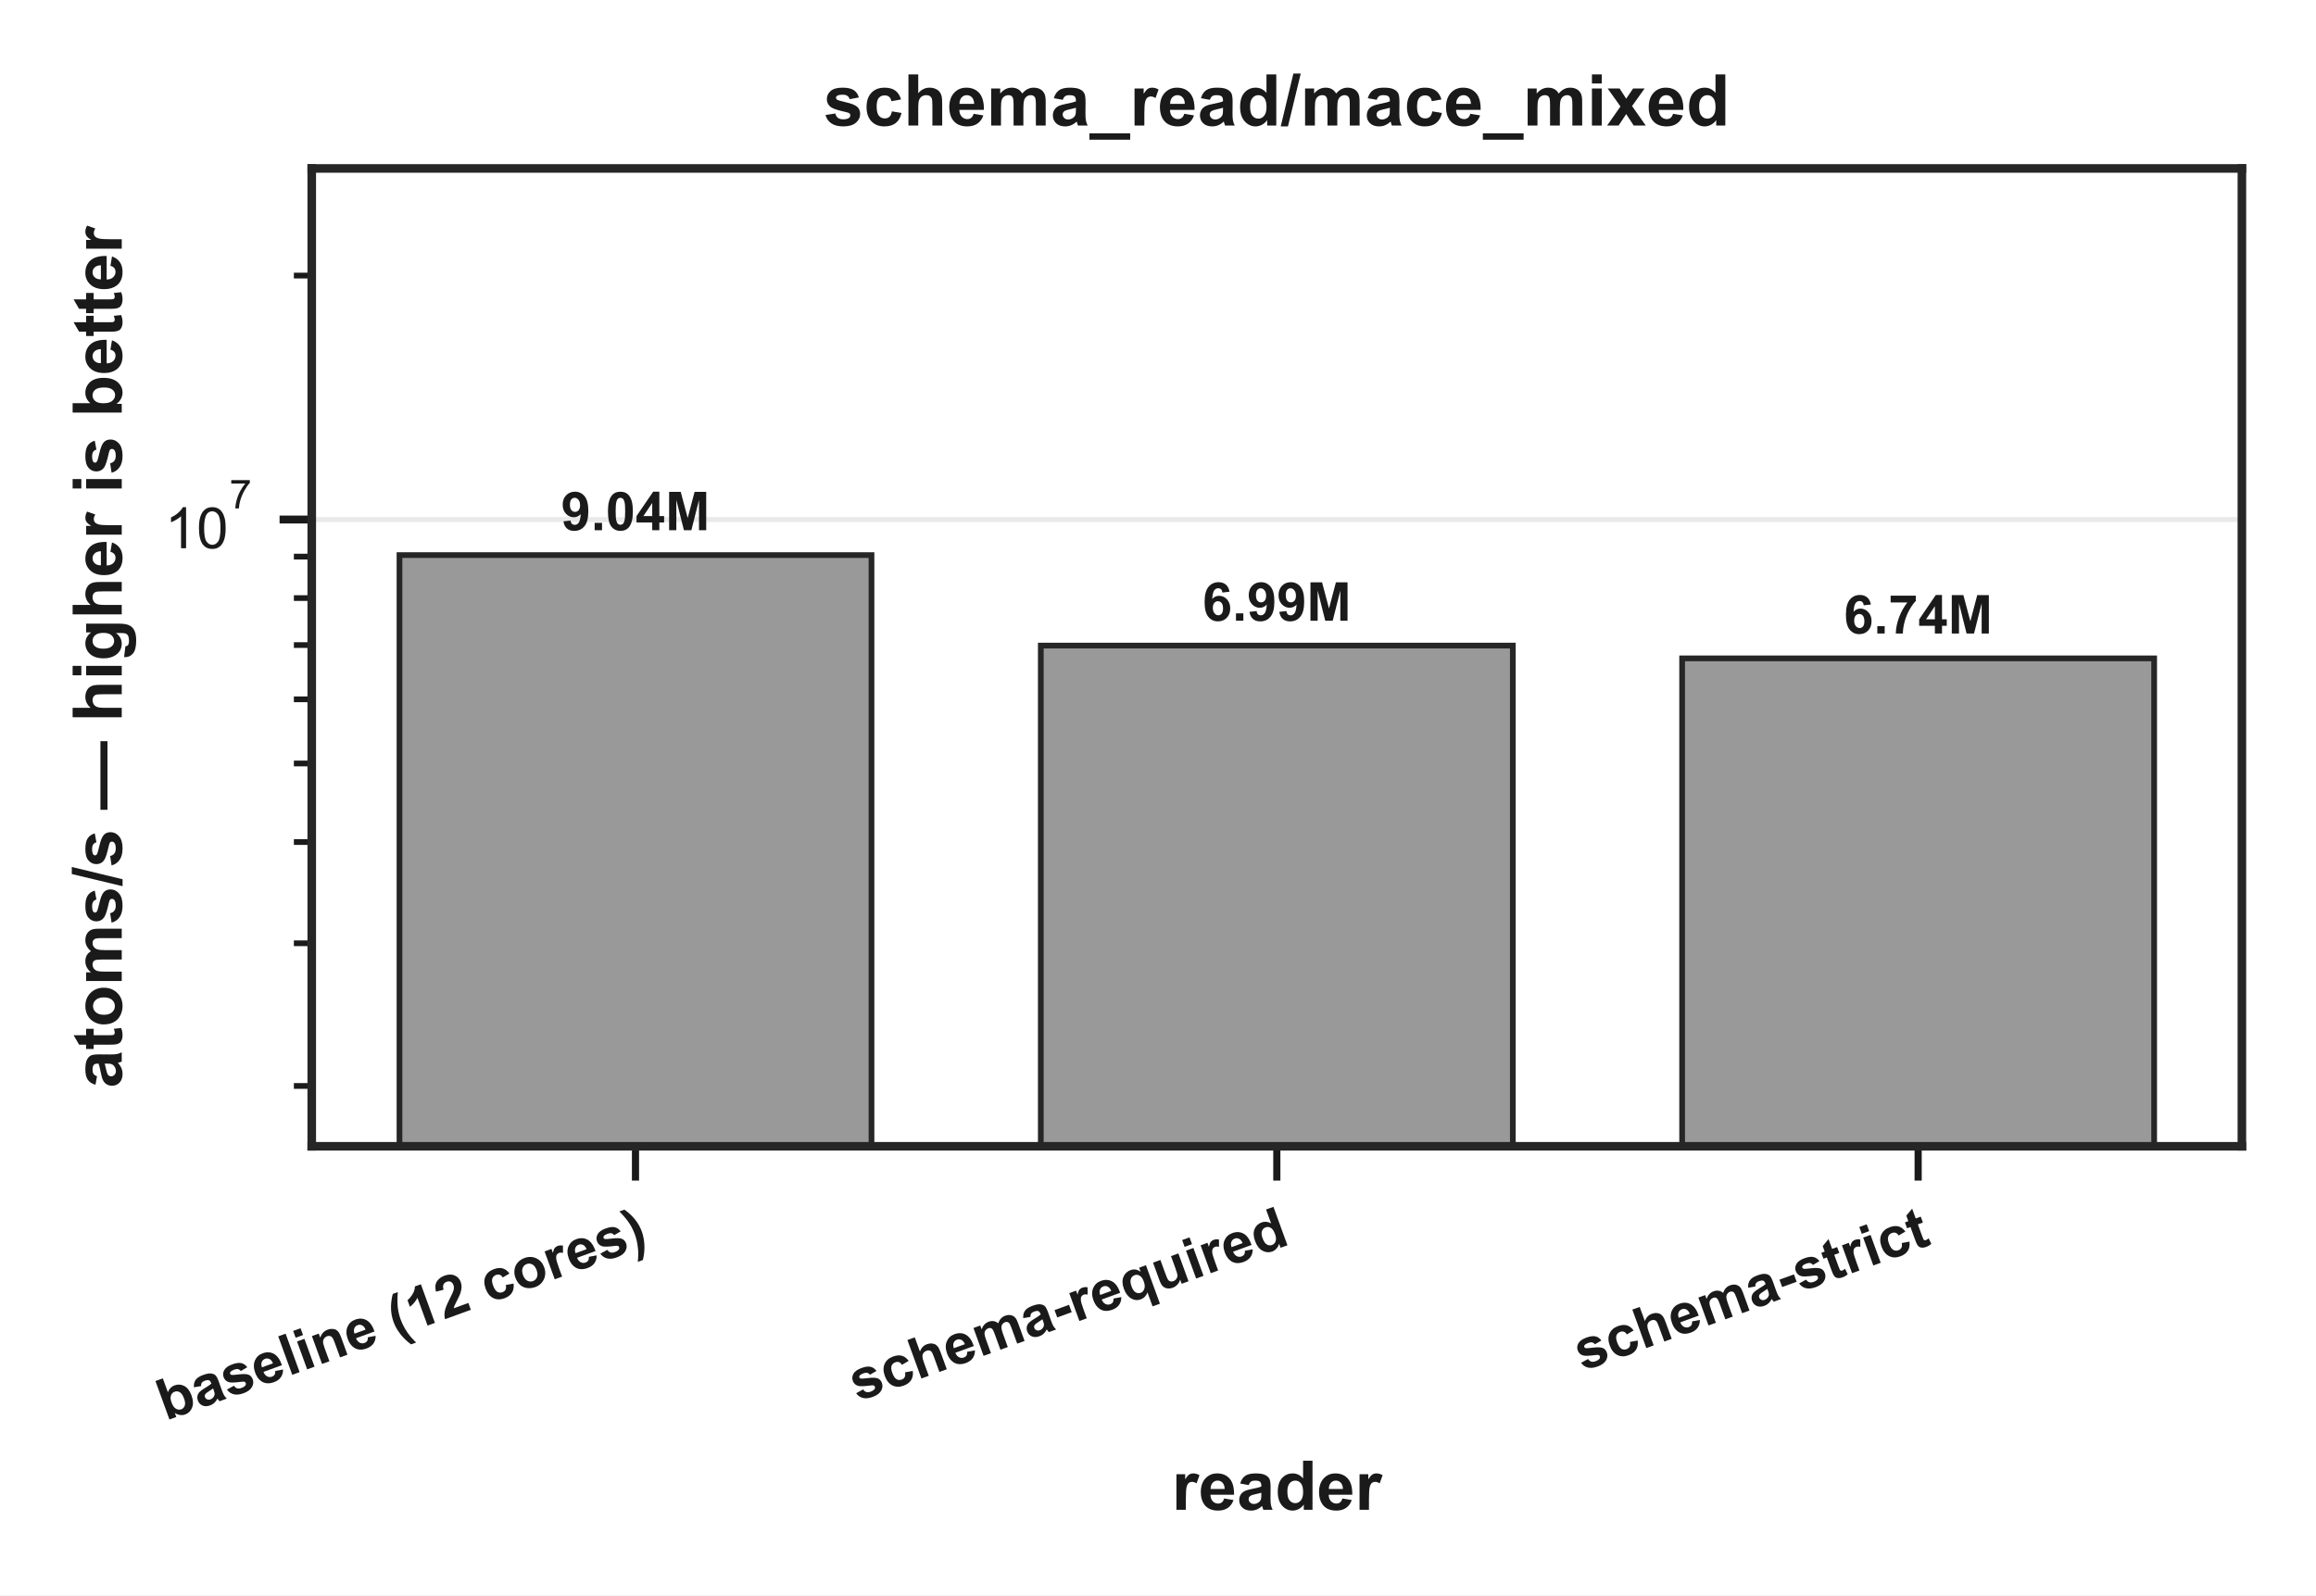
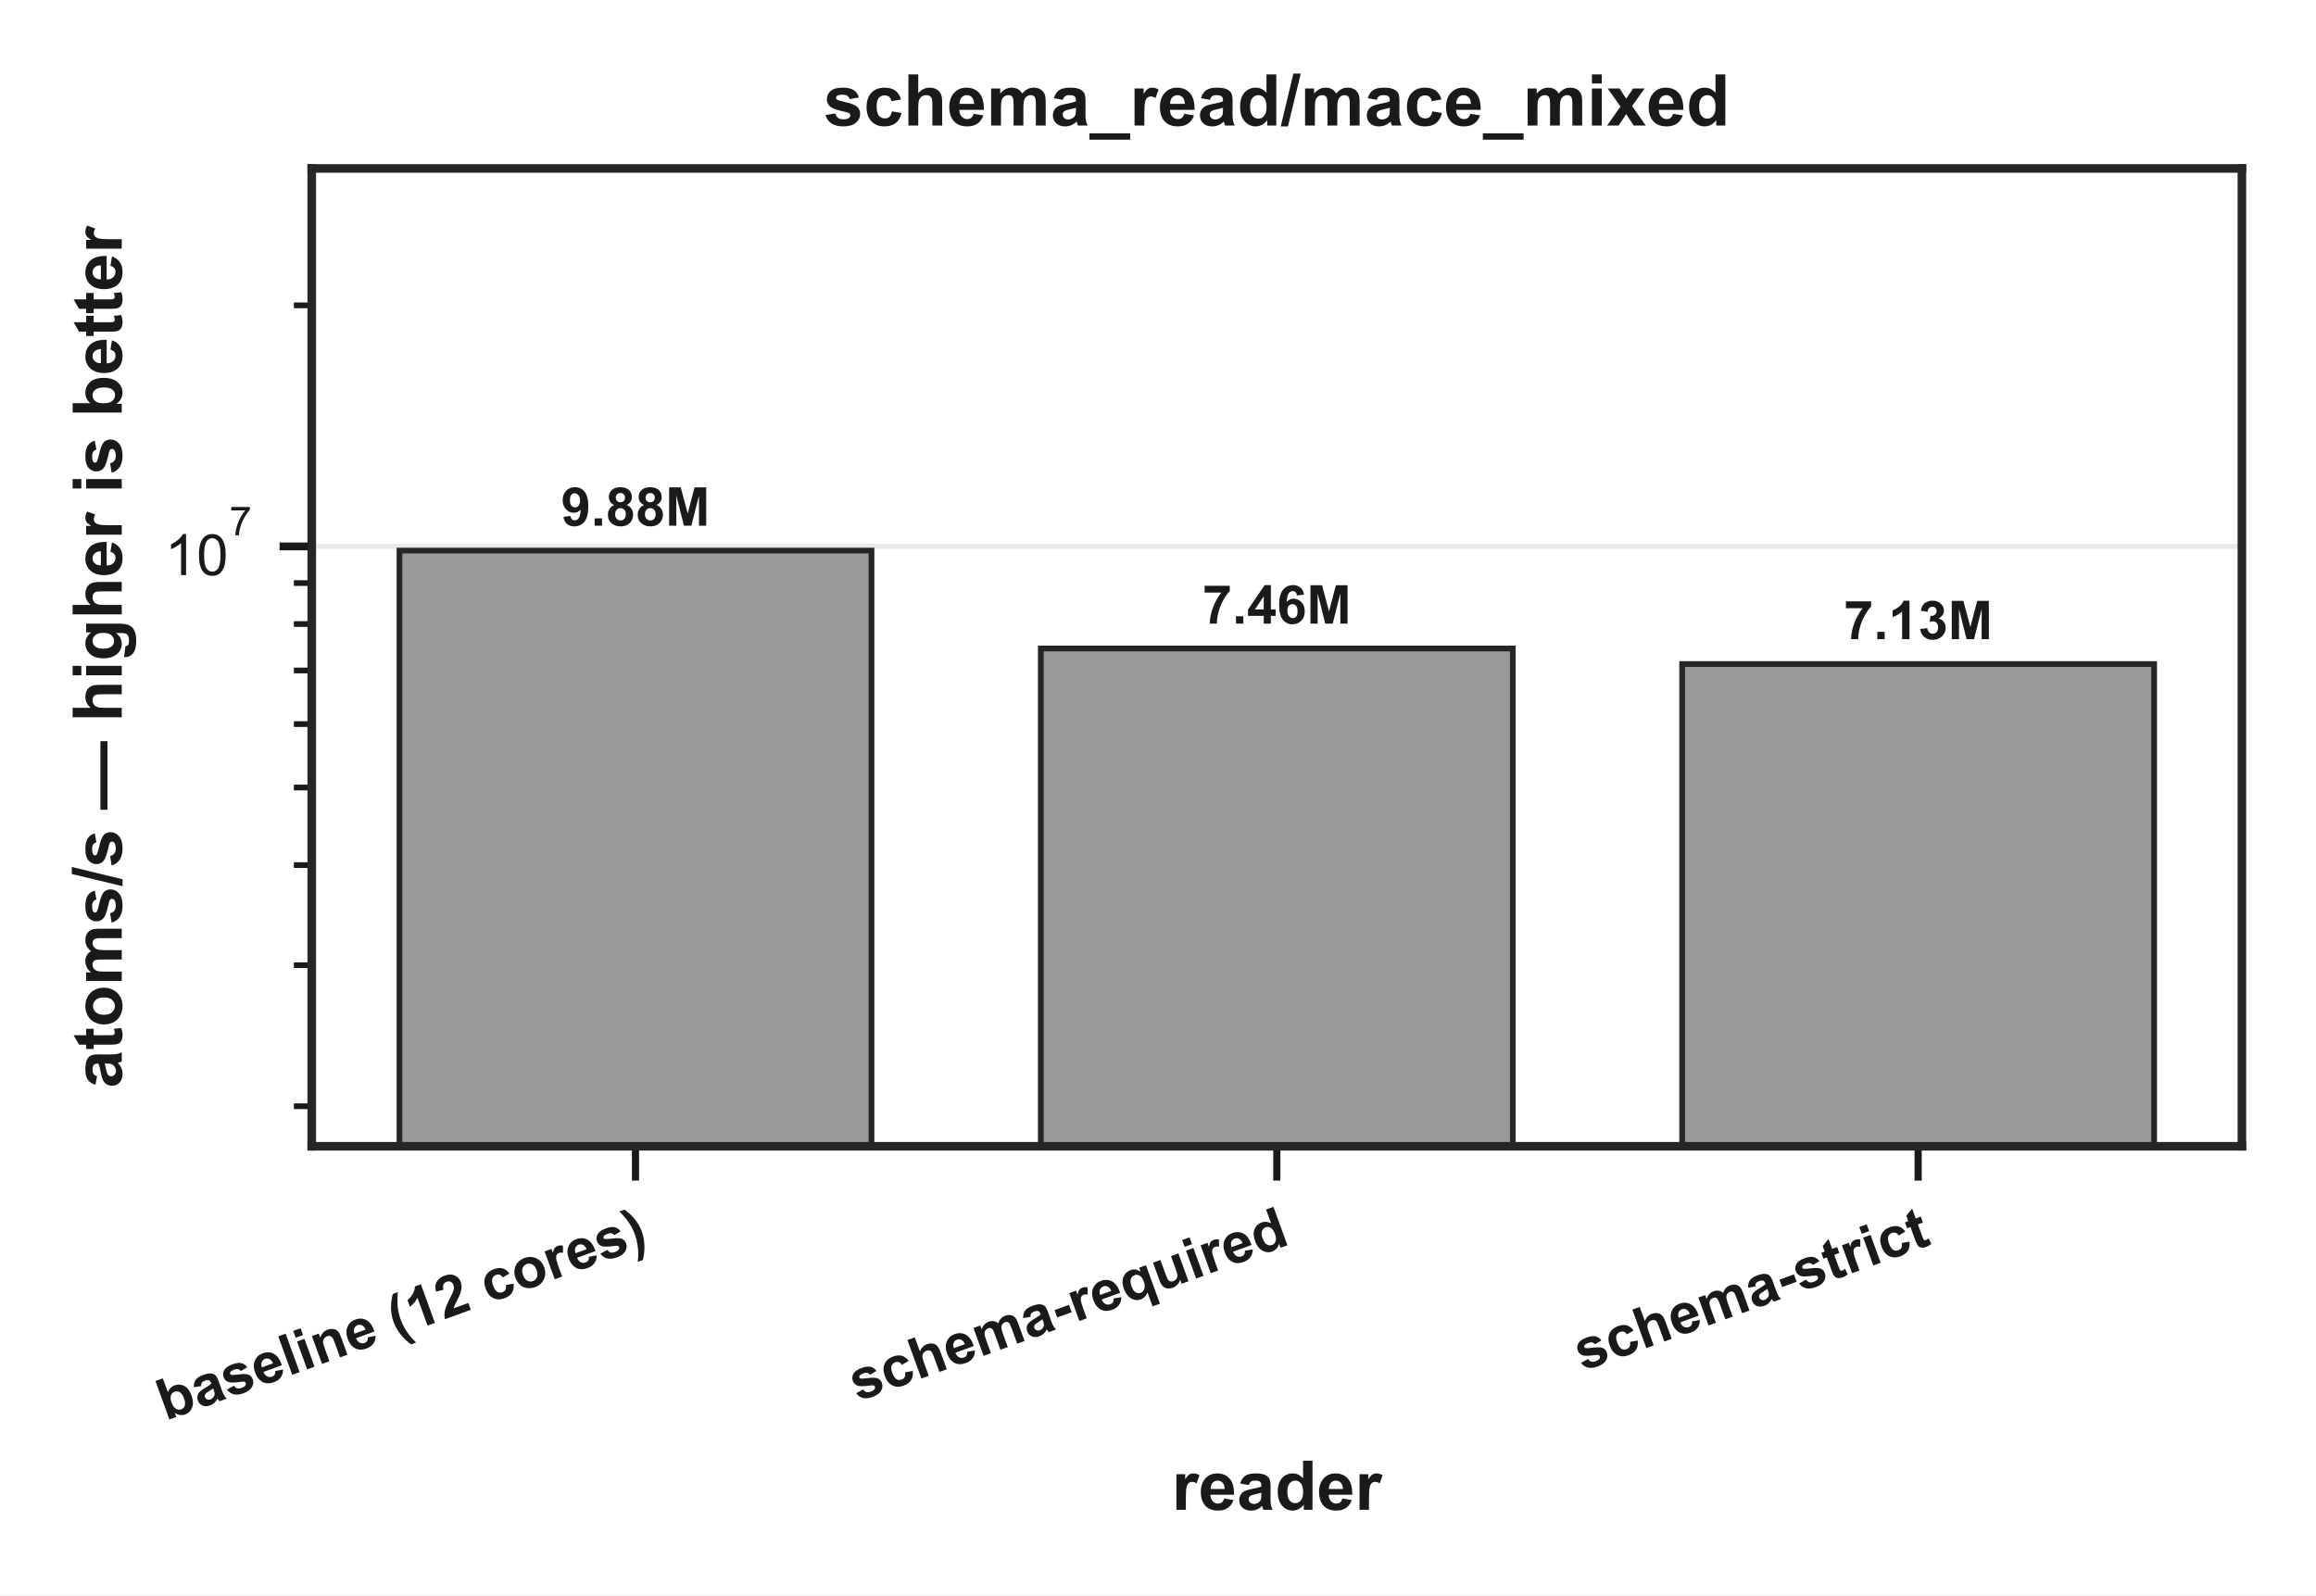
<svg xmlns="http://www.w3.org/2000/svg" xmlns:xlink="http://www.w3.org/1999/xlink" width="324pt" height="223.2pt" viewBox="0 0 324 223.2" version="1.1">
  <defs>
    <style type="text/css">*{stroke-linejoin: round; stroke-linecap: butt}</style>
  </defs>
  <g id="figure_1">
    <g id="patch_1">
      <path d="M 0 223.2 L 324 223.2 L 324 0 L 0 0 z " style="fill: #ffffff" />
    </g>
    <g id="axes_1">
      <g id="patch_2">
        <path d="M 43.612 160.378 L 313.632 160.378 L 313.632 23.568 L 43.612 23.568 z " style="fill: #ffffff" />
      </g>
      <g id="matplotlib.axis_1">
        <g id="xtick_1">
          <g id="line2d_1">
            <defs>
-               <path id="mc2282d5026" d="M 0 0 L 0 4.8 " style="stroke: #1a1a1a" />
+               <path id="m17669b875b" d="M 0 0 L 0 4.8 " style="stroke: #1a1a1a" />
            </defs>
            <g>
-               <use xlink:href="#mc2282d5026" x="88.902" y="160.378" style="fill: #1a1a1a; stroke: #1a1a1a" />
+               <use xlink:href="#m17669b875b" x="88.902" y="160.378" style="fill: #1a1a1a; stroke: #1a1a1a" />
            </g>
          </g>
          <g id="text_1">
            <g style="fill: #1a1a1a" transform="translate(23.20935 198.7855) rotate(-20) scale(0.08 -0.08)">
              <defs>
                <path id="Arial-BoldMT-62" d="M 422 0 L 422 4581 L 1300 4581 L 1300 2931 Q 1706 3394 2263 3394 Q 2869 3394 3266 2955 Q 3663 2516 3663 1694 Q 3663 844 3258 384 Q 2853 -75 2275 -75 Q 1991 -75 1714 67 Q 1438 209 1238 488 L 1238 0 L 422 0 z M 1294 1731 Q 1294 1216 1456 969 Q 1684 619 2063 619 Q 2353 619 2558 867 Q 2763 1116 2763 1650 Q 2763 2219 2556 2470 Q 2350 2722 2028 2722 Q 1713 2722 1503 2476 Q 1294 2231 1294 1731 z " transform="scale(0.015625)" />
                <path id="Arial-BoldMT-61" d="M 1116 2306 L 319 2450 Q 453 2931 781 3162 Q 1109 3394 1756 3394 Q 2344 3394 2631 3255 Q 2919 3116 3036 2902 Q 3153 2688 3153 2116 L 3144 1091 Q 3144 653 3186 445 Q 3228 238 3344 0 L 2475 0 Q 2441 88 2391 259 Q 2369 338 2359 363 Q 2134 144 1878 34 Q 1622 -75 1331 -75 Q 819 -75 523 203 Q 228 481 228 906 Q 228 1188 362 1408 Q 497 1628 739 1745 Q 981 1863 1438 1950 Q 2053 2066 2291 2166 L 2291 2253 Q 2291 2506 2166 2614 Q 2041 2722 1694 2722 Q 1459 2722 1328 2630 Q 1197 2538 1116 2306 z M 2291 1594 Q 2122 1538 1756 1459 Q 1391 1381 1278 1306 Q 1106 1184 1106 997 Q 1106 813 1243 678 Q 1381 544 1594 544 Q 1831 544 2047 700 Q 2206 819 2256 991 Q 2291 1103 2291 1419 L 2291 1594 z " transform="scale(0.015625)" />
                <path id="Arial-BoldMT-73" d="M 150 947 L 1031 1081 Q 1088 825 1259 692 Q 1431 559 1741 559 Q 2081 559 2253 684 Q 2369 772 2369 919 Q 2369 1019 2306 1084 Q 2241 1147 2013 1200 Q 950 1434 666 1628 Q 272 1897 272 2375 Q 272 2806 612 3100 Q 953 3394 1669 3394 Q 2350 3394 2681 3172 Q 3013 2950 3138 2516 L 2309 2363 Q 2256 2556 2107 2659 Q 1959 2763 1684 2763 Q 1338 2763 1188 2666 Q 1088 2597 1088 2488 Q 1088 2394 1175 2328 Q 1294 2241 1995 2081 Q 2697 1922 2975 1691 Q 3250 1456 3250 1038 Q 3250 581 2869 253 Q 2488 -75 1741 -75 Q 1063 -75 667 200 Q 272 475 150 947 z " transform="scale(0.015625)" />
                <path id="Arial-BoldMT-65" d="M 2381 1056 L 3256 909 Q 3088 428 2723 176 Q 2359 -75 1813 -75 Q 947 -75 531 491 Q 203 944 203 1634 Q 203 2459 634 2926 Q 1066 3394 1725 3394 Q 2466 3394 2894 2905 Q 3322 2416 3303 1406 L 1103 1406 Q 1113 1016 1316 798 Q 1519 581 1822 581 Q 2028 581 2168 693 Q 2309 806 2381 1056 z M 2431 1944 Q 2422 2325 2234 2523 Q 2047 2722 1778 2722 Q 1491 2722 1303 2513 Q 1116 2303 1119 1944 L 2431 1944 z " transform="scale(0.015625)" />
                <path id="Arial-BoldMT-6c" d="M 459 0 L 459 4581 L 1338 4581 L 1338 0 L 459 0 z " transform="scale(0.015625)" />
                <path id="Arial-BoldMT-69" d="M 459 3769 L 459 4581 L 1338 4581 L 1338 3769 L 459 3769 z M 459 0 L 459 3319 L 1338 3319 L 1338 0 L 459 0 z " transform="scale(0.015625)" />
                <path id="Arial-BoldMT-6e" d="M 3478 0 L 2600 0 L 2600 1694 Q 2600 2231 2544 2389 Q 2488 2547 2361 2634 Q 2234 2722 2056 2722 Q 1828 2722 1647 2597 Q 1466 2472 1398 2265 Q 1331 2059 1331 1503 L 1331 0 L 453 0 L 453 3319 L 1269 3319 L 1269 2831 Q 1703 3394 2363 3394 Q 2653 3394 2893 3289 Q 3134 3184 3257 3021 Q 3381 2859 3429 2653 Q 3478 2447 3478 2063 L 3478 0 z " transform="scale(0.015625)" />
                <path id="Arial-BoldMT-20" transform="scale(0.015625)" />
                <path id="Arial-BoldMT-28" d="M 1916 -1347 L 1313 -1347 Q 834 -625 584 153 Q 334 931 334 1659 Q 334 2563 644 3369 Q 913 4069 1325 4659 L 1925 4659 Q 1497 3713 1336 3048 Q 1175 2384 1175 1641 Q 1175 1128 1270 590 Q 1366 53 1531 -431 Q 1641 -750 1916 -1347 z " transform="scale(0.015625)" />
                <path id="Arial-BoldMT-31" d="M 2519 0 L 1641 0 L 1641 3309 Q 1159 2859 506 2644 L 506 3441 Q 850 3553 1253 3867 Q 1656 4181 1806 4600 L 2519 4600 L 2519 0 z " transform="scale(0.015625)" />
                <path id="Arial-BoldMT-32" d="M 3238 816 L 3238 0 L 159 0 Q 209 463 459 877 Q 709 1291 1447 1975 Q 2041 2528 2175 2725 Q 2356 2997 2356 3263 Q 2356 3556 2198 3714 Q 2041 3872 1763 3872 Q 1488 3872 1325 3706 Q 1163 3541 1138 3156 L 263 3244 Q 341 3969 753 4284 Q 1166 4600 1784 4600 Q 2463 4600 2850 4234 Q 3238 3869 3238 3325 Q 3238 3016 3127 2736 Q 3016 2456 2775 2150 Q 2616 1947 2200 1565 Q 1784 1184 1673 1059 Q 1563 934 1494 816 L 3238 816 z " transform="scale(0.015625)" />
                <path id="Arial-BoldMT-63" d="M 3353 2338 L 2488 2181 Q 2444 2441 2289 2572 Q 2134 2703 1888 2703 Q 1559 2703 1364 2476 Q 1169 2250 1169 1719 Q 1169 1128 1367 884 Q 1566 641 1900 641 Q 2150 641 2309 783 Q 2469 925 2534 1272 L 3397 1125 Q 3263 531 2881 228 Q 2500 -75 1859 -75 Q 1131 -75 698 384 Q 266 844 266 1656 Q 266 2478 700 2936 Q 1134 3394 1875 3394 Q 2481 3394 2839 3133 Q 3197 2872 3353 2338 z " transform="scale(0.015625)" />
                <path id="Arial-BoldMT-6f" d="M 256 1706 Q 256 2144 472 2553 Q 688 2963 1083 3178 Q 1478 3394 1966 3394 Q 2719 3394 3200 2905 Q 3681 2416 3681 1669 Q 3681 916 3195 420 Q 2709 -75 1972 -75 Q 1516 -75 1102 131 Q 688 338 472 736 Q 256 1134 256 1706 z M 1156 1659 Q 1156 1166 1390 903 Q 1625 641 1969 641 Q 2313 641 2545 903 Q 2778 1166 2778 1666 Q 2778 2153 2545 2415 Q 2313 2678 1969 2678 Q 1625 2678 1390 2415 Q 1156 2153 1156 1659 z " transform="scale(0.015625)" />
                <path id="Arial-BoldMT-72" d="M 1300 0 L 422 0 L 422 3319 L 1238 3319 L 1238 2847 Q 1447 3181 1614 3287 Q 1781 3394 1994 3394 Q 2294 3394 2572 3228 L 2300 2463 Q 2078 2606 1888 2606 Q 1703 2606 1575 2504 Q 1447 2403 1373 2137 Q 1300 1872 1300 1025 L 1300 0 z " transform="scale(0.015625)" />
                <path id="Arial-BoldMT-29" d="M 216 -1347 Q 475 -791 581 -494 Q 688 -197 778 190 Q 869 578 912 926 Q 956 1275 956 1641 Q 956 2384 797 3048 Q 638 3713 209 4659 L 806 4659 Q 1278 3988 1539 3234 Q 1800 2481 1800 1706 Q 1800 1053 1594 306 Q 1359 -531 822 -1347 L 216 -1347 z " transform="scale(0.015625)" />
              </defs>
              <use xlink:href="#Arial-BoldMT-62" />
              <use xlink:href="#Arial-BoldMT-61" transform="translate(61.08398 0)" />
              <use xlink:href="#Arial-BoldMT-73" transform="translate(116.6992 0)" />
              <use xlink:href="#Arial-BoldMT-65" transform="translate(172.3145 0)" />
              <use xlink:href="#Arial-BoldMT-6c" transform="translate(227.9297 0)" />
              <use xlink:href="#Arial-BoldMT-69" transform="translate(255.7129 0)" />
              <use xlink:href="#Arial-BoldMT-6e" transform="translate(283.4961 0)" />
              <use xlink:href="#Arial-BoldMT-65" transform="translate(344.5801 0)" />
              <use xlink:href="#Arial-BoldMT-20" transform="translate(400.1953 0)" />
              <use xlink:href="#Arial-BoldMT-28" transform="translate(427.9785 0)" />
              <use xlink:href="#Arial-BoldMT-31" transform="translate(461.2793 0)" />
              <use xlink:href="#Arial-BoldMT-32" transform="translate(516.8945 0)" />
              <use xlink:href="#Arial-BoldMT-20" transform="translate(572.5098 0)" />
              <use xlink:href="#Arial-BoldMT-63" transform="translate(600.293 0)" />
              <use xlink:href="#Arial-BoldMT-6f" transform="translate(655.9082 0)" />
              <use xlink:href="#Arial-BoldMT-72" transform="translate(716.9922 0)" />
              <use xlink:href="#Arial-BoldMT-65" transform="translate(755.9082 0)" />
              <use xlink:href="#Arial-BoldMT-73" transform="translate(811.5234 0)" />
              <use xlink:href="#Arial-BoldMT-29" transform="translate(867.1387 0)" />
            </g>
          </g>
        </g>
        <g id="xtick_2">
          <g id="line2d_2">
            <g>
-               <use xlink:href="#mc2282d5026" x="178.622" y="160.378" style="fill: #1a1a1a; stroke: #1a1a1a" />
+               <use xlink:href="#m17669b875b" x="178.622" y="160.378" style="fill: #1a1a1a; stroke: #1a1a1a" />
            </g>
          </g>
          <g id="text_2">
            <g style="fill: #1a1a1a" transform="translate(120.0032 196.1069) rotate(-20) scale(0.08 -0.08)">
              <defs>
                <path id="Arial-BoldMT-68" d="M 1334 4581 L 1334 2897 Q 1759 3394 2350 3394 Q 2653 3394 2897 3281 Q 3141 3169 3264 2994 Q 3388 2819 3433 2606 Q 3478 2394 3478 1947 L 3478 0 L 2600 0 L 2600 1753 Q 2600 2275 2550 2415 Q 2500 2556 2373 2639 Q 2247 2722 2056 2722 Q 1838 2722 1666 2615 Q 1494 2509 1414 2295 Q 1334 2081 1334 1663 L 1334 0 L 456 0 L 456 4581 L 1334 4581 z " transform="scale(0.015625)" />
                <path id="Arial-BoldMT-6d" d="M 394 3319 L 1203 3319 L 1203 2866 Q 1638 3394 2238 3394 Q 2556 3394 2790 3262 Q 3025 3131 3175 2866 Q 3394 3131 3647 3262 Q 3900 3394 4188 3394 Q 4553 3394 4806 3245 Q 5059 3097 5184 2809 Q 5275 2597 5275 2122 L 5275 0 L 4397 0 L 4397 1897 Q 4397 2391 4306 2534 Q 4184 2722 3931 2722 Q 3747 2722 3584 2609 Q 3422 2497 3350 2280 Q 3278 2063 3278 1594 L 3278 0 L 2400 0 L 2400 1819 Q 2400 2303 2353 2443 Q 2306 2584 2207 2653 Q 2109 2722 1941 2722 Q 1738 2722 1575 2612 Q 1413 2503 1342 2297 Q 1272 2091 1272 1613 L 1272 0 L 394 0 L 394 3319 z " transform="scale(0.015625)" />
                <path id="Arial-BoldMT-2d" d="M 359 1222 L 359 2100 L 2084 2100 L 2084 1222 L 359 1222 z " transform="scale(0.015625)" />
                <path id="Arial-BoldMT-71" d="M 2628 -1263 L 2628 406 Q 2456 184 2200 54 Q 1944 -75 1647 -75 Q 1081 -75 716 350 Q 284 847 284 1697 Q 284 2497 689 2945 Q 1094 3394 1694 3394 Q 2025 3394 2267 3253 Q 2509 3113 2697 2828 L 2697 3319 L 3506 3319 L 3506 -1263 L 2628 -1263 z M 2656 1700 Q 2656 2209 2448 2457 Q 2241 2706 1928 2706 Q 1609 2706 1395 2453 Q 1181 2200 1181 1650 Q 1181 1103 1387 861 Q 1594 619 1897 619 Q 2200 619 2428 891 Q 2656 1163 2656 1700 z " transform="scale(0.015625)" />
                <path id="Arial-BoldMT-75" d="M 2644 0 L 2644 497 Q 2463 231 2167 78 Q 1872 -75 1544 -75 Q 1209 -75 943 72 Q 678 219 559 484 Q 441 750 441 1219 L 441 3319 L 1319 3319 L 1319 1794 Q 1319 1094 1367 936 Q 1416 778 1544 686 Q 1672 594 1869 594 Q 2094 594 2272 717 Q 2450 841 2515 1023 Q 2581 1206 2581 1919 L 2581 3319 L 3459 3319 L 3459 0 L 2644 0 z " transform="scale(0.015625)" />
                <path id="Arial-BoldMT-64" d="M 3503 0 L 2688 0 L 2688 488 Q 2484 203 2207 64 Q 1931 -75 1650 -75 Q 1078 -75 670 386 Q 263 847 263 1672 Q 263 2516 659 2955 Q 1056 3394 1663 3394 Q 2219 3394 2625 2931 L 2625 4581 L 3503 4581 L 3503 0 z M 1159 1731 Q 1159 1200 1306 963 Q 1519 619 1900 619 Q 2203 619 2415 876 Q 2628 1134 2628 1647 Q 2628 2219 2422 2470 Q 2216 2722 1894 2722 Q 1581 2722 1370 2473 Q 1159 2225 1159 1731 z " transform="scale(0.015625)" />
              </defs>
              <use xlink:href="#Arial-BoldMT-73" />
              <use xlink:href="#Arial-BoldMT-63" transform="translate(55.61523 0)" />
              <use xlink:href="#Arial-BoldMT-68" transform="translate(111.2305 0)" />
              <use xlink:href="#Arial-BoldMT-65" transform="translate(172.3145 0)" />
              <use xlink:href="#Arial-BoldMT-6d" transform="translate(227.9297 0)" />
              <use xlink:href="#Arial-BoldMT-61" transform="translate(316.8457 0)" />
              <use xlink:href="#Arial-BoldMT-2d" transform="translate(372.4609 0)" />
              <use xlink:href="#Arial-BoldMT-72" transform="translate(405.7617 0)" />
              <use xlink:href="#Arial-BoldMT-65" transform="translate(444.6777 0)" />
              <use xlink:href="#Arial-BoldMT-71" transform="translate(500.293 0)" />
              <use xlink:href="#Arial-BoldMT-75" transform="translate(561.377 0)" />
              <use xlink:href="#Arial-BoldMT-69" transform="translate(622.4609 0)" />
              <use xlink:href="#Arial-BoldMT-72" transform="translate(650.2441 0)" />
              <use xlink:href="#Arial-BoldMT-65" transform="translate(689.1602 0)" />
              <use xlink:href="#Arial-BoldMT-64" transform="translate(744.7754 0)" />
            </g>
          </g>
        </g>
        <g id="xtick_3">
          <g id="line2d_3">
            <g>
-               <use xlink:href="#mc2282d5026" x="268.342" y="160.378" style="fill: #1a1a1a; stroke: #1a1a1a" />
+               <use xlink:href="#m17669b875b" x="268.342" y="160.378" style="fill: #1a1a1a; stroke: #1a1a1a" />
            </g>
          </g>
          <g id="text_3">
            <g style="fill: #1a1a1a" transform="translate(221.4172 191.8504) rotate(-20) scale(0.08 -0.08)">
              <defs>
                <path id="Arial-BoldMT-74" d="M 1981 3319 L 1981 2619 L 1381 2619 L 1381 1281 Q 1381 875 1398 808 Q 1416 741 1477 697 Q 1538 653 1625 653 Q 1747 653 1978 738 L 2053 56 Q 1747 -75 1359 -75 Q 1122 -75 931 4 Q 741 84 652 211 Q 563 338 528 553 Q 500 706 500 1172 L 500 2619 L 97 2619 L 97 3319 L 500 3319 L 500 3978 L 1381 4491 L 1381 3319 L 1981 3319 z " transform="scale(0.015625)" />
              </defs>
              <use xlink:href="#Arial-BoldMT-73" />
              <use xlink:href="#Arial-BoldMT-63" transform="translate(55.61523 0)" />
              <use xlink:href="#Arial-BoldMT-68" transform="translate(111.2305 0)" />
              <use xlink:href="#Arial-BoldMT-65" transform="translate(172.3145 0)" />
              <use xlink:href="#Arial-BoldMT-6d" transform="translate(227.9297 0)" />
              <use xlink:href="#Arial-BoldMT-61" transform="translate(316.8457 0)" />
              <use xlink:href="#Arial-BoldMT-2d" transform="translate(372.4609 0)" />
              <use xlink:href="#Arial-BoldMT-73" transform="translate(405.7617 0)" />
              <use xlink:href="#Arial-BoldMT-74" transform="translate(461.377 0)" />
              <use xlink:href="#Arial-BoldMT-72" transform="translate(494.6777 0)" />
              <use xlink:href="#Arial-BoldMT-69" transform="translate(533.5938 0)" />
              <use xlink:href="#Arial-BoldMT-63" transform="translate(561.377 0)" />
              <use xlink:href="#Arial-BoldMT-74" transform="translate(616.9922 0)" />
            </g>
          </g>
        </g>
        <g id="text_4">
          <g style="fill: #1a1a1a" transform="translate(163.946 211.2392) scale(0.096 -0.096)">
            <use xlink:href="#Arial-BoldMT-72" />
            <use xlink:href="#Arial-BoldMT-65" transform="translate(38.91602 0)" />
            <use xlink:href="#Arial-BoldMT-61" transform="translate(94.53125 0)" />
            <use xlink:href="#Arial-BoldMT-64" transform="translate(150.1465 0)" />
            <use xlink:href="#Arial-BoldMT-65" transform="translate(211.2305 0)" />
            <use xlink:href="#Arial-BoldMT-72" transform="translate(266.8457 0)" />
          </g>
        </g>
      </g>
      <g id="matplotlib.axis_2">
        <g id="ytick_1">
          <g id="line2d_4">
-             <path d="M 43.612 72.689 L 313.632 72.689 " clip-path="url(#pf7071b6333)" style="fill: none; stroke: #e9e9e9; stroke-width: 0.7; stroke-linecap: round" />
+             <path d="M 43.612 76.451 L 313.632 76.451 " clip-path="url(#p532603dd10)" style="fill: none; stroke: #e9e9e9; stroke-width: 0.7; stroke-linecap: round" />
          </g>
          <g id="line2d_5">
            <defs>
-               <path id="m80f62fda05" d="M 0 0 L -4.5 0 " style="stroke: #1a1a1a; stroke-width: 1.1" />
+               <path id="m9993341bf4" d="M 0 0 L -4.5 0 " style="stroke: #1a1a1a; stroke-width: 1.1" />
            </defs>
            <g>
-               <use xlink:href="#m80f62fda05" x="43.612" y="72.689" style="fill: #1a1a1a; stroke: #1a1a1a; stroke-width: 1.1" />
+               <use xlink:href="#m9993341bf4" x="43.612" y="76.451" style="fill: #1a1a1a; stroke: #1a1a1a; stroke-width: 1.1" />
            </g>
          </g>
          <g id="text_5">
-             <g style="fill: #1a1a1a" transform="translate(23.05195 76.7741) scale(0.08 -0.08)">
+             <g style="fill: #1a1a1a" transform="translate(23.05195 80.53642) scale(0.08 -0.08)">
              <defs>
                <path id="ArialMT-31" d="M 2384 0 L 1822 0 L 1822 3584 Q 1619 3391 1289 3197 Q 959 3003 697 2906 L 697 3450 Q 1169 3672 1522 3987 Q 1875 4303 2022 4600 L 2384 4600 L 2384 0 z " transform="scale(0.015625)" />
                <path id="ArialMT-30" d="M 266 2259 Q 266 3072 433 3567 Q 600 4063 929 4331 Q 1259 4600 1759 4600 Q 2128 4600 2406 4451 Q 2684 4303 2865 4023 Q 3047 3744 3150 3342 Q 3253 2941 3253 2259 Q 3253 1453 3087 958 Q 2922 463 2592 192 Q 2263 -78 1759 -78 Q 1097 -78 719 397 Q 266 969 266 2259 z M 844 2259 Q 844 1131 1108 757 Q 1372 384 1759 384 Q 2147 384 2411 759 Q 2675 1134 2675 2259 Q 2675 3391 2411 3762 Q 2147 4134 1753 4134 Q 1366 4134 1134 3806 Q 844 3388 844 2259 z " transform="scale(0.015625)" />
                <path id="ArialMT-37" d="M 303 3981 L 303 4522 L 3269 4522 L 3269 4084 Q 2831 3619 2401 2847 Q 1972 2075 1738 1259 Q 1569 684 1522 0 L 944 0 Q 953 541 1156 1306 Q 1359 2072 1739 2783 Q 2119 3494 2547 3981 L 303 3981 z " transform="scale(0.015625)" />
              </defs>
              <use xlink:href="#ArialMT-31" transform="translate(0 0.846875)" />
              <use xlink:href="#ArialMT-30" transform="translate(55.61523 0.846875)" />
              <use xlink:href="#ArialMT-37" transform="translate(112.9728 70.54063) scale(0.7)" />
            </g>
          </g>
        </g>
        <g id="ytick_2">
          <g id="line2d_6">
            <defs>
-               <path id="m54f6b8d63b" d="M 0 0 L -2.5 0 " style="stroke: #1a1a1a; stroke-width: 0.8" />
+               <path id="mcc93d8dc1e" d="M 0 0 L -2.5 0 " style="stroke: #1a1a1a; stroke-width: 0.8" />
            </defs>
            <g>
-               <use xlink:href="#m54f6b8d63b" x="43.612" y="151.94" style="fill: #1a1a1a; stroke: #1a1a1a; stroke-width: 0.8" />
+               <use xlink:href="#mcc93d8dc1e" x="43.612" y="154.777" style="fill: #1a1a1a; stroke: #1a1a1a; stroke-width: 0.8" />
            </g>
          </g>
        </g>
        <g id="ytick_3">
          <g id="line2d_7">
            <g>
-               <use xlink:href="#m54f6b8d63b" x="43.612" y="131.975" style="fill: #1a1a1a; stroke: #1a1a1a; stroke-width: 0.8" />
+               <use xlink:href="#mcc93d8dc1e" x="43.612" y="135.044" style="fill: #1a1a1a; stroke: #1a1a1a; stroke-width: 0.8" />
            </g>
          </g>
        </g>
        <g id="ytick_4">
          <g id="line2d_8">
            <g>
-               <use xlink:href="#m54f6b8d63b" x="43.612" y="117.809" style="fill: #1a1a1a; stroke: #1a1a1a; stroke-width: 0.8" />
+               <use xlink:href="#mcc93d8dc1e" x="43.612" y="121.044" style="fill: #1a1a1a; stroke: #1a1a1a; stroke-width: 0.8" />
            </g>
          </g>
        </g>
        <g id="ytick_5">
          <g id="line2d_9">
            <g>
-               <use xlink:href="#m54f6b8d63b" x="43.612" y="106.821" style="fill: #1a1a1a; stroke: #1a1a1a; stroke-width: 0.8" />
+               <use xlink:href="#mcc93d8dc1e" x="43.612" y="110.184" style="fill: #1a1a1a; stroke: #1a1a1a; stroke-width: 0.8" />
            </g>
          </g>
        </g>
        <g id="ytick_6">
          <g id="line2d_10">
            <g>
-               <use xlink:href="#m54f6b8d63b" x="43.612" y="97.843" style="fill: #1a1a1a; stroke: #1a1a1a; stroke-width: 0.8" />
+               <use xlink:href="#mcc93d8dc1e" x="43.612" y="101.311" style="fill: #1a1a1a; stroke: #1a1a1a; stroke-width: 0.8" />
            </g>
          </g>
        </g>
        <g id="ytick_7">
          <g id="line2d_11">
            <g>
-               <use xlink:href="#m54f6b8d63b" x="43.612" y="90.252" style="fill: #1a1a1a; stroke: #1a1a1a; stroke-width: 0.8" />
+               <use xlink:href="#mcc93d8dc1e" x="43.612" y="93.809" style="fill: #1a1a1a; stroke: #1a1a1a; stroke-width: 0.8" />
            </g>
          </g>
        </g>
        <g id="ytick_8">
          <g id="line2d_12">
            <g>
-               <use xlink:href="#m54f6b8d63b" x="43.612" y="83.677" style="fill: #1a1a1a; stroke: #1a1a1a; stroke-width: 0.8" />
+               <use xlink:href="#mcc93d8dc1e" x="43.612" y="87.311" style="fill: #1a1a1a; stroke: #1a1a1a; stroke-width: 0.8" />
            </g>
          </g>
        </g>
        <g id="ytick_9">
          <g id="line2d_13">
            <g>
-               <use xlink:href="#m54f6b8d63b" x="43.612" y="77.877" style="fill: #1a1a1a; stroke: #1a1a1a; stroke-width: 0.8" />
+               <use xlink:href="#mcc93d8dc1e" x="43.612" y="81.579" style="fill: #1a1a1a; stroke: #1a1a1a; stroke-width: 0.8" />
            </g>
          </g>
        </g>
        <g id="ytick_10">
          <g id="line2d_14">
            <g>
-               <use xlink:href="#m54f6b8d63b" x="43.612" y="38.557" style="fill: #1a1a1a; stroke: #1a1a1a; stroke-width: 0.8" />
+               <use xlink:href="#mcc93d8dc1e" x="43.612" y="42.719" style="fill: #1a1a1a; stroke: #1a1a1a; stroke-width: 0.8" />
            </g>
          </g>
        </g>
        <g id="text_6">
          <g style="fill: #1a1a1a" transform="translate(17.03145 152.2503) rotate(-90) scale(0.096 -0.096)">
            <defs>
              <path id="Arial-BoldMT-2f" d="M -9 -78 L 1125 4659 L 1784 4659 L 638 -78 L -9 -78 z " transform="scale(0.015625)" />
              <path id="Arial-BoldMT-2014" d="M 0 1331 L 0 1988 L 6400 1988 L 6400 1331 L 0 1331 z " transform="scale(0.015625)" />
              <path id="Arial-BoldMT-67" d="M 378 -219 L 1381 -341 Q 1406 -516 1497 -581 Q 1622 -675 1891 -675 Q 2234 -675 2406 -572 Q 2522 -503 2581 -350 Q 2622 -241 2622 53 L 2622 538 Q 2228 0 1628 0 Q 959 0 569 566 Q 263 1013 263 1678 Q 263 2513 664 2953 Q 1066 3394 1663 3394 Q 2278 3394 2678 2853 L 2678 3319 L 3500 3319 L 3500 341 Q 3500 -247 3403 -537 Q 3306 -828 3131 -993 Q 2956 -1159 2664 -1253 Q 2372 -1347 1925 -1347 Q 1081 -1347 728 -1058 Q 375 -769 375 -325 Q 375 -281 378 -219 z M 1163 1728 Q 1163 1200 1367 954 Q 1572 709 1872 709 Q 2194 709 2416 961 Q 2638 1213 2638 1706 Q 2638 2222 2425 2472 Q 2213 2722 1888 2722 Q 1572 2722 1367 2476 Q 1163 2231 1163 1728 z " transform="scale(0.015625)" />
            </defs>
            <use xlink:href="#Arial-BoldMT-61" />
            <use xlink:href="#Arial-BoldMT-74" transform="translate(55.61523 0)" />
            <use xlink:href="#Arial-BoldMT-6f" transform="translate(88.91602 0)" />
            <use xlink:href="#Arial-BoldMT-6d" transform="translate(150 0)" />
            <use xlink:href="#Arial-BoldMT-73" transform="translate(238.916 0)" />
            <use xlink:href="#Arial-BoldMT-2f" transform="translate(294.5312 0)" />
            <use xlink:href="#Arial-BoldMT-73" transform="translate(322.3145 0)" />
            <use xlink:href="#Arial-BoldMT-20" transform="translate(377.9297 0)" />
            <use xlink:href="#Arial-BoldMT-2014" transform="translate(405.7129 0)" />
            <use xlink:href="#Arial-BoldMT-20" transform="translate(505.7129 0)" />
            <use xlink:href="#Arial-BoldMT-68" transform="translate(533.4961 0)" />
            <use xlink:href="#Arial-BoldMT-69" transform="translate(594.5801 0)" />
            <use xlink:href="#Arial-BoldMT-67" transform="translate(622.3633 0)" />
            <use xlink:href="#Arial-BoldMT-68" transform="translate(683.4473 0)" />
            <use xlink:href="#Arial-BoldMT-65" transform="translate(744.5312 0)" />
            <use xlink:href="#Arial-BoldMT-72" transform="translate(800.1465 0)" />
            <use xlink:href="#Arial-BoldMT-20" transform="translate(839.0625 0)" />
            <use xlink:href="#Arial-BoldMT-69" transform="translate(866.8457 0)" />
            <use xlink:href="#Arial-BoldMT-73" transform="translate(894.6289 0)" />
            <use xlink:href="#Arial-BoldMT-20" transform="translate(950.2441 0)" />
            <use xlink:href="#Arial-BoldMT-62" transform="translate(978.0273 0)" />
            <use xlink:href="#Arial-BoldMT-65" transform="translate(1039.111 0)" />
            <use xlink:href="#Arial-BoldMT-74" transform="translate(1094.727 0)" />
            <use xlink:href="#Arial-BoldMT-74" transform="translate(1128.027 0)" />
            <use xlink:href="#Arial-BoldMT-65" transform="translate(1161.328 0)" />
            <use xlink:href="#Arial-BoldMT-72" transform="translate(1216.943 0)" />
          </g>
        </g>
      </g>
      <g id="patch_3">
-         <path d="M 55.886 114249.299 L 121.919 114249.299 L 121.919 77.665 L 55.886 77.665 z " clip-path="url(#pf7071b6333)" style="fill: #999999; stroke: #262626; stroke-width: 0.8; stroke-linejoin: miter" />
+         <path d="M 55.886 112918.86 L 121.919 112918.86 L 121.919 77.033 L 55.886 77.033 z " clip-path="url(#p532603dd10)" style="fill: #999999; stroke: #262626; stroke-width: 0.8; stroke-linejoin: miter" />
      </g>
      <g id="patch_4">
-         <path d="M 145.605 114249.299 L 211.639 114249.299 L 211.639 90.327 L 145.605 90.327 z " clip-path="url(#pf7071b6333)" style="fill: #999999; stroke: #262626; stroke-width: 0.8; stroke-linejoin: miter" />
+         <path d="M 145.605 112918.86 L 211.639 112918.86 L 211.639 90.731 L 145.605 90.731 z " clip-path="url(#p532603dd10)" style="fill: #999999; stroke: #262626; stroke-width: 0.8; stroke-linejoin: miter" />
      </g>
      <g id="patch_5">
-         <path d="M 235.325 114249.299 L 301.358 114249.299 L 301.358 92.114 L 235.325 92.114 z " clip-path="url(#pf7071b6333)" style="fill: #999999; stroke: #262626; stroke-width: 0.8; stroke-linejoin: miter" />
+         <path d="M 235.325 112918.86 L 301.358 112918.86 L 301.358 92.912 L 235.325 92.912 z " clip-path="url(#p532603dd10)" style="fill: #999999; stroke: #262626; stroke-width: 0.8; stroke-linejoin: miter" />
      </g>
      <g id="patch_6">
        <path d="M 43.612 160.378 L 43.612 23.568 " style="fill: none; stroke: #262626; stroke-width: 1.2; stroke-linejoin: miter; stroke-linecap: square" />
      </g>
      <g id="patch_7">
        <path d="M 313.632 160.378 L 313.632 23.568 " style="fill: none; stroke: #262626; stroke-width: 1.2; stroke-linejoin: miter; stroke-linecap: square" />
      </g>
      <g id="patch_8">
        <path d="M 43.612 160.378 L 313.632 160.378 " style="fill: none; stroke: #262626; stroke-width: 1.2; stroke-linejoin: miter; stroke-linecap: square" />
      </g>
      <g id="patch_9">
        <path d="M 43.612 23.568 L 313.632 23.568 " style="fill: none; stroke: #262626; stroke-width: 1.2; stroke-linejoin: miter; stroke-linecap: square" />
      </g>
      <g id="text_7">
-         <g style="fill: #1a1a1a" transform="translate(78.48091 74.18533) scale(0.075 -0.075)">
+         <g style="fill: #1a1a1a" transform="translate(78.48091 73.55318) scale(0.075 -0.075)">
          <defs>
            <path id="Arial-BoldMT-39" d="M 291 1059 L 1141 1153 Q 1172 894 1303 769 Q 1434 644 1650 644 Q 1922 644 2112 894 Q 2303 1144 2356 1931 Q 2025 1547 1528 1547 Q 988 1547 595 1964 Q 203 2381 203 3050 Q 203 3747 617 4173 Q 1031 4600 1672 4600 Q 2369 4600 2816 4061 Q 3263 3522 3263 2288 Q 3263 1031 2797 475 Q 2331 -81 1584 -81 Q 1047 -81 715 205 Q 384 491 291 1059 z M 2278 2978 Q 2278 3403 2083 3637 Q 1888 3872 1631 3872 Q 1388 3872 1227 3680 Q 1066 3488 1066 3050 Q 1066 2606 1241 2398 Q 1416 2191 1678 2191 Q 1931 2191 2104 2391 Q 2278 2591 2278 2978 z " transform="scale(0.015625)" />
            <path id="Arial-BoldMT-2e" d="M 459 0 L 459 878 L 1338 878 L 1338 0 L 459 0 z " transform="scale(0.015625)" />
-             <path id="Arial-BoldMT-30" d="M 1756 4600 Q 2422 4600 2797 4125 Q 3244 3563 3244 2259 Q 3244 959 2794 391 Q 2422 -78 1756 -78 Q 1088 -78 678 436 Q 269 950 269 2269 Q 269 3563 719 4131 Q 1091 4600 1756 4600 z M 1756 3872 Q 1597 3872 1472 3770 Q 1347 3669 1278 3406 Q 1188 3066 1188 2259 Q 1188 1453 1269 1151 Q 1350 850 1473 750 Q 1597 650 1756 650 Q 1916 650 2041 751 Q 2166 853 2234 1116 Q 2325 1453 2325 2259 Q 2325 3066 2244 3367 Q 2163 3669 2039 3770 Q 1916 3872 1756 3872 z " transform="scale(0.015625)" />
-             <path id="Arial-BoldMT-34" d="M 1994 0 L 1994 922 L 119 922 L 119 1691 L 2106 4600 L 2844 4600 L 2844 1694 L 3413 1694 L 3413 922 L 2844 922 L 2844 0 L 1994 0 z M 1994 1694 L 1994 3259 L 941 1694 L 1994 1694 z " transform="scale(0.015625)" />
+             <path id="Arial-BoldMT-38" d="M 1025 2472 Q 684 2616 529 2867 Q 375 3119 375 3419 Q 375 3931 733 4265 Q 1091 4600 1750 4600 Q 2403 4600 2764 4265 Q 3125 3931 3125 3419 Q 3125 3100 2959 2851 Q 2794 2603 2494 2472 Q 2875 2319 3073 2025 Q 3272 1731 3272 1347 Q 3272 713 2867 316 Q 2463 -81 1791 -81 Q 1166 -81 750 247 Q 259 634 259 1309 Q 259 1681 443 1992 Q 628 2303 1025 2472 z M 1206 3356 Q 1206 3094 1354 2947 Q 1503 2800 1750 2800 Q 2000 2800 2150 2948 Q 2300 3097 2300 3359 Q 2300 3606 2151 3754 Q 2003 3903 1759 3903 Q 1506 3903 1356 3753 Q 1206 3603 1206 3356 z M 1125 1394 Q 1125 1031 1311 828 Q 1497 625 1775 625 Q 2047 625 2225 820 Q 2403 1016 2403 1384 Q 2403 1706 2222 1901 Q 2041 2097 1763 2097 Q 1441 2097 1283 1875 Q 1125 1653 1125 1394 z " transform="scale(0.015625)" />
            <path id="Arial-BoldMT-4d" d="M 453 0 L 453 4581 L 1838 4581 L 2669 1456 L 3491 4581 L 4878 4581 L 4878 0 L 4019 0 L 4019 3606 L 3109 0 L 2219 0 L 1313 3606 L 1313 0 L 453 0 z " transform="scale(0.015625)" />
          </defs>
          <use xlink:href="#Arial-BoldMT-39" />
          <use xlink:href="#Arial-BoldMT-2e" transform="translate(55.61523 0)" />
-           <use xlink:href="#Arial-BoldMT-30" transform="translate(83.39844 0)" />
-           <use xlink:href="#Arial-BoldMT-34" transform="translate(139.0137 0)" />
+           <use xlink:href="#Arial-BoldMT-38" transform="translate(83.39844 0)" />
+           <use xlink:href="#Arial-BoldMT-38" transform="translate(139.0137 0)" />
          <use xlink:href="#Arial-BoldMT-4d" transform="translate(194.6289 0)" />
        </g>
      </g>
      <g id="text_8">
-         <g style="fill: #1a1a1a" transform="translate(168.2005 86.84648) scale(0.075 -0.075)">
+         <g style="fill: #1a1a1a" transform="translate(168.2005 87.25142) scale(0.075 -0.075)">
          <defs>
+             <path id="Arial-BoldMT-37" d="M 272 3703 L 272 4519 L 3275 4519 L 3275 3881 Q 2903 3516 2518 2831 Q 2134 2147 1932 1376 Q 1731 606 1734 0 L 888 0 Q 909 950 1279 1937 Q 1650 2925 2269 3703 L 272 3703 z " transform="scale(0.015625)" />
+             <path id="Arial-BoldMT-34" d="M 1994 0 L 1994 922 L 119 922 L 119 1691 L 2106 4600 L 2844 4600 L 2844 1694 L 3413 1694 L 3413 922 L 2844 922 L 2844 0 L 1994 0 z M 1994 1694 L 1994 3259 L 941 1694 L 1994 1694 z " transform="scale(0.015625)" />
            <path id="Arial-BoldMT-36" d="M 3247 3459 L 2397 3366 Q 2366 3628 2234 3753 Q 2103 3878 1894 3878 Q 1616 3878 1423 3628 Q 1231 3378 1181 2588 Q 1509 2975 1997 2975 Q 2547 2975 2939 2556 Q 3331 2138 3331 1475 Q 3331 772 2918 347 Q 2506 -78 1859 -78 Q 1166 -78 719 461 Q 272 1000 272 2228 Q 272 3488 737 4044 Q 1203 4600 1947 4600 Q 2469 4600 2811 4308 Q 3153 4016 3247 3459 z M 1256 1544 Q 1256 1116 1453 883 Q 1650 650 1903 650 Q 2147 650 2309 840 Q 2472 1031 2472 1466 Q 2472 1913 2297 2120 Q 2122 2328 1859 2328 Q 1606 2328 1431 2129 Q 1256 1931 1256 1544 z " transform="scale(0.015625)" />
          </defs>
-           <use xlink:href="#Arial-BoldMT-36" />
+           <use xlink:href="#Arial-BoldMT-37" />
          <use xlink:href="#Arial-BoldMT-2e" transform="translate(55.61523 0)" />
-           <use xlink:href="#Arial-BoldMT-39" transform="translate(83.39844 0)" />
-           <use xlink:href="#Arial-BoldMT-39" transform="translate(139.0137 0)" />
+           <use xlink:href="#Arial-BoldMT-34" transform="translate(83.39844 0)" />
+           <use xlink:href="#Arial-BoldMT-36" transform="translate(139.0137 0)" />
          <use xlink:href="#Arial-BoldMT-4d" transform="translate(194.6289 0)" />
        </g>
      </g>
      <g id="text_9">
-         <g style="fill: #1a1a1a" transform="translate(257.9201 88.63423) scale(0.075 -0.075)">
+         <g style="fill: #1a1a1a" transform="translate(257.9201 89.43192) scale(0.075 -0.075)">
          <defs>
-             <path id="Arial-BoldMT-37" d="M 272 3703 L 272 4519 L 3275 4519 L 3275 3881 Q 2903 3516 2518 2831 Q 2134 2147 1932 1376 Q 1731 606 1734 0 L 888 0 Q 909 950 1279 1937 Q 1650 2925 2269 3703 L 272 3703 z " transform="scale(0.015625)" />
+             <path id="Arial-BoldMT-33" d="M 241 1216 L 1091 1319 Q 1131 994 1309 822 Q 1488 650 1741 650 Q 2013 650 2198 856 Q 2384 1063 2384 1413 Q 2384 1744 2206 1937 Q 2028 2131 1772 2131 Q 1603 2131 1369 2066 L 1466 2781 Q 1822 2772 2009 2936 Q 2197 3100 2197 3372 Q 2197 3603 2059 3740 Q 1922 3878 1694 3878 Q 1469 3878 1309 3722 Q 1150 3566 1116 3266 L 306 3403 Q 391 3819 561 4067 Q 731 4316 1036 4458 Q 1341 4600 1719 4600 Q 2366 4600 2756 4188 Q 3078 3850 3078 3425 Q 3078 2822 2419 2463 Q 2813 2378 3048 2084 Q 3284 1791 3284 1375 Q 3284 772 2843 347 Q 2403 -78 1747 -78 Q 1125 -78 715 280 Q 306 638 241 1216 z " transform="scale(0.015625)" />
          </defs>
-           <use xlink:href="#Arial-BoldMT-36" />
+           <use xlink:href="#Arial-BoldMT-37" />
          <use xlink:href="#Arial-BoldMT-2e" transform="translate(55.61523 0)" />
-           <use xlink:href="#Arial-BoldMT-37" transform="translate(83.39844 0)" />
-           <use xlink:href="#Arial-BoldMT-34" transform="translate(139.0137 0)" />
+           <use xlink:href="#Arial-BoldMT-31" transform="translate(83.39844 0)" />
+           <use xlink:href="#Arial-BoldMT-33" transform="translate(139.0137 0)" />
          <use xlink:href="#Arial-BoldMT-4d" transform="translate(194.6289 0)" />
        </g>
      </g>
      <g id="text_10">
        <g style="fill: #1a1a1a" transform="translate(115.2517 17.568) scale(0.1 -0.1)">
          <defs>
            <path id="Arial-BoldMT-5f" d="M -59 -1266 L -59 -697 L 3591 -697 L 3591 -1266 L -59 -1266 z " transform="scale(0.015625)" />
            <path id="Arial-BoldMT-78" d="M 38 0 L 1234 1709 L 88 3319 L 1159 3319 L 1747 2406 L 2366 3319 L 3397 3319 L 2272 1747 L 3500 0 L 2422 0 L 1747 1028 L 1066 0 L 38 0 z " transform="scale(0.015625)" />
          </defs>
          <use xlink:href="#Arial-BoldMT-73" />
          <use xlink:href="#Arial-BoldMT-63" transform="translate(55.61523 0)" />
          <use xlink:href="#Arial-BoldMT-68" transform="translate(111.2305 0)" />
          <use xlink:href="#Arial-BoldMT-65" transform="translate(172.3145 0)" />
          <use xlink:href="#Arial-BoldMT-6d" transform="translate(227.9297 0)" />
          <use xlink:href="#Arial-BoldMT-61" transform="translate(316.8457 0)" />
          <use xlink:href="#Arial-BoldMT-5f" transform="translate(372.4609 0)" />
          <use xlink:href="#Arial-BoldMT-72" transform="translate(428.0762 0)" />
          <use xlink:href="#Arial-BoldMT-65" transform="translate(466.9922 0)" />
          <use xlink:href="#Arial-BoldMT-61" transform="translate(522.6074 0)" />
          <use xlink:href="#Arial-BoldMT-64" transform="translate(578.2227 0)" />
          <use xlink:href="#Arial-BoldMT-2f" transform="translate(639.3066 0)" />
          <use xlink:href="#Arial-BoldMT-6d" transform="translate(667.0898 0)" />
          <use xlink:href="#Arial-BoldMT-61" transform="translate(756.0059 0)" />
          <use xlink:href="#Arial-BoldMT-63" transform="translate(811.6211 0)" />
          <use xlink:href="#Arial-BoldMT-65" transform="translate(867.2363 0)" />
          <use xlink:href="#Arial-BoldMT-5f" transform="translate(922.8516 0)" />
          <use xlink:href="#Arial-BoldMT-6d" transform="translate(978.4668 0)" />
          <use xlink:href="#Arial-BoldMT-69" transform="translate(1067.383 0)" />
          <use xlink:href="#Arial-BoldMT-78" transform="translate(1095.166 0)" />
          <use xlink:href="#Arial-BoldMT-65" transform="translate(1150.781 0)" />
          <use xlink:href="#Arial-BoldMT-64" transform="translate(1206.396 0)" />
        </g>
      </g>
    </g>
  </g>
  <defs>
-     <clipPath id="pf7071b6333">
+     <clipPath id="p532603dd10">
      <rect x="43.612" y="23.568" width="270.02" height="136.81" />
    </clipPath>
  </defs>
</svg>
